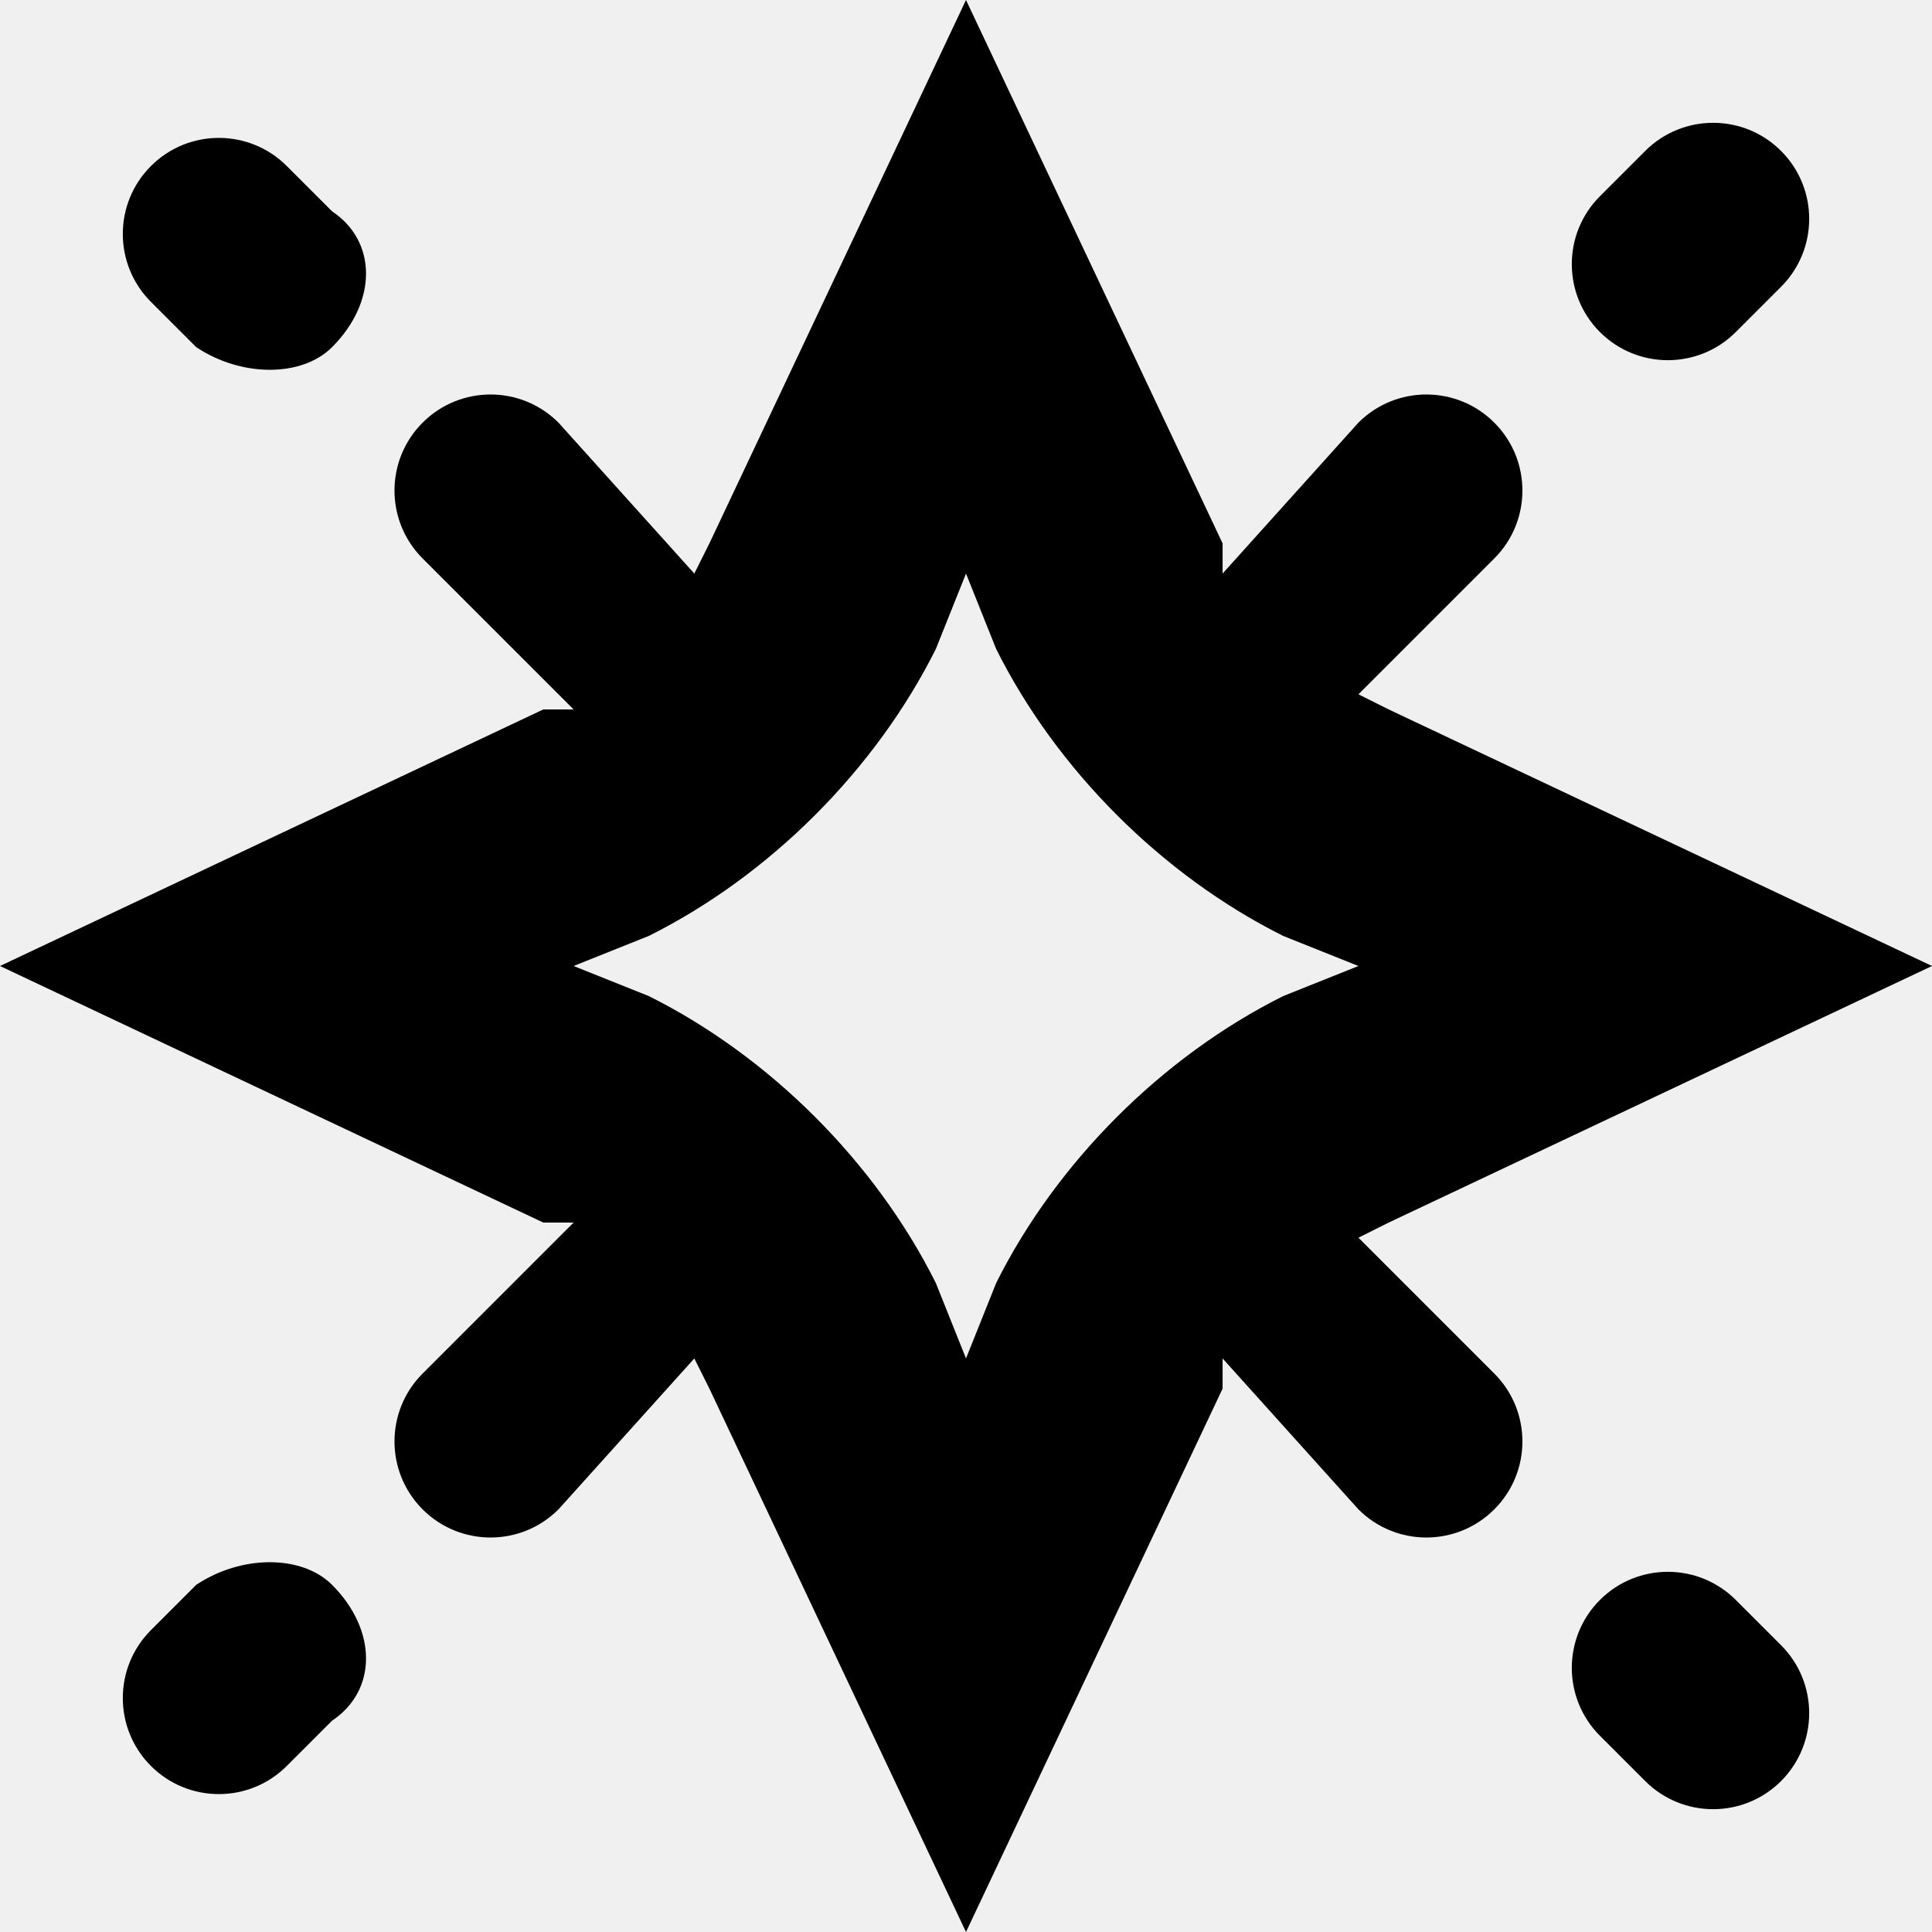
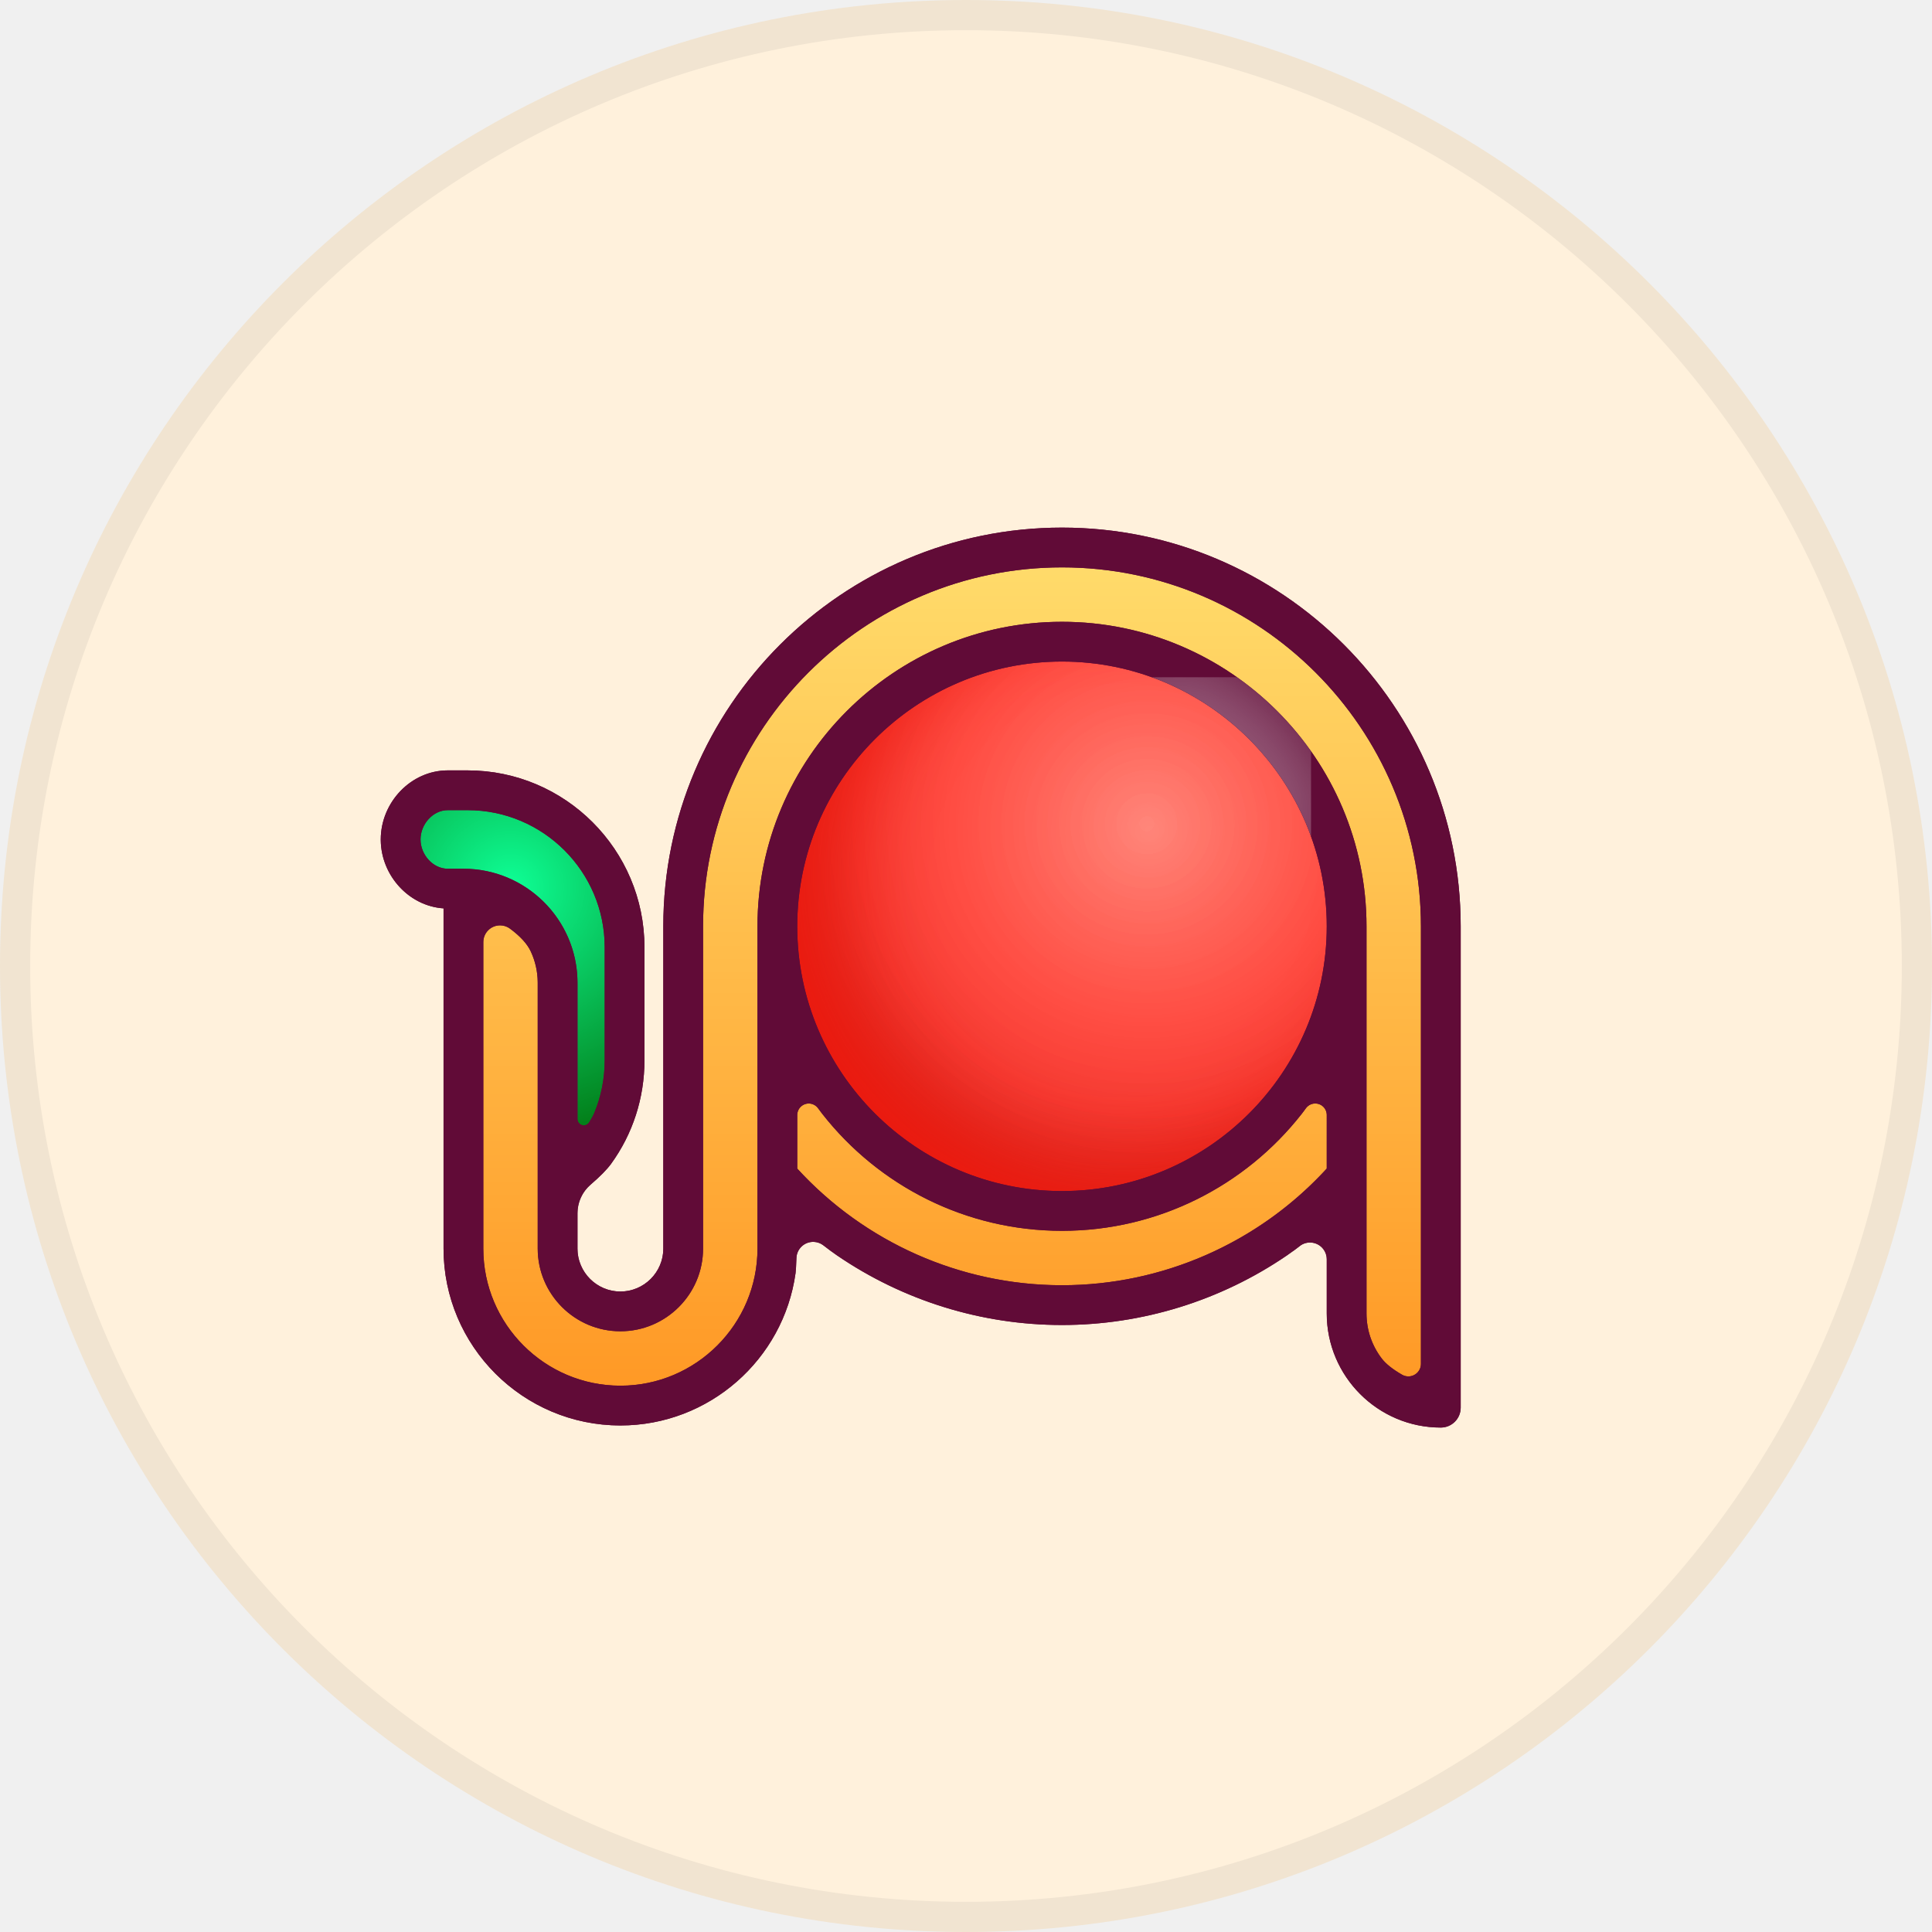
- <svg xmlns="http://www.w3.org/2000/svg" viewBox="0 0 128 128">
-   <path fill-rule="evenodd" d="M81 36 64 0 47 36l-1 2-9-10a6 6 0 0 0-9 9l10 10h-2L0 64l36 17h2L28 91a6 6 0 1 0 9 9l9-10 1 2 17 36 17-36v-2l9 10a6 6 0 1 0 9-9l-9-9 2-1 36-17-36-17-2-1 9-9a6 6 0 1 0-9-9l-9 10v-2Zm-17 2-2 5c-4 8-11 15-19 19l-5 2 5 2c8 4 15 11 19 19l2 5 2-5c4-8 11-15 19-19l5-2-5-2c-8-4-15-11-19-19l-2-5Z" clip-rule="evenodd" />
-   <path d="M118 19a6 6 0 0 0-9-9l-3 3a6 6 0 1 0 9 9l3-3Zm-96 4c-2 2-6 2-9 0l-3-3a6 6 0 1 1 9-9l3 3c3 2 3 6 0 9Zm0 82c-2-2-6-2-9 0l-3 3a6 6 0 1 0 9 9l3-3c3-2 3-6 0-9Zm96 4a6 6 0 0 1-9 9l-3-3a6 6 0 1 1 9-9l3 3Z" />
-   <style>path{fill:#000}@media (prefers-color-scheme:dark){path{fill:#fff}}</style>
+ <svg xmlns="http://www.w3.org/2000/svg" xmlns:xlink="http://www.w3.org/1999/xlink" width="192" height="192" viewBox="0 0 192 192">
+   <defs>
+     <path id="a" d="M67.701,1.976 C88.492,1.976 105.347,18.831 105.347,39.622 L105.347,87.46 C100.178,87.46 95.988,83.27 95.988,78.1 L95.987,63.634 L89.748,70.138 C83.698,74.516 76.297,77.141 68.288,77.264 L67.701,77.268 C56.429,77.268 46.313,72.314 39.414,64.464 L39.414,71.653 C39.414,80.268 32.43,87.252 23.815,87.252 C15.2,87.252 8.216,80.268 8.216,71.653 L8.216,33.798 L17.575,33.798 L17.575,71.653 C17.575,75.099 20.369,77.892 23.815,77.892 C27.261,77.892 30.055,75.099 30.055,71.653 L30.055,39.622 L30.06,39 C30.392,18.495 47.117,1.976 67.701,1.976 Z" />
+     <path id="c" d="M67.233,67.905 C51.826,67.655 39.414,55.088 39.414,39.622 C39.414,24 52.078,11.335 67.701,11.335 L68.169,11.339 C83.575,11.589 95.988,24.156 95.988,39.622 C95.988,55.245 83.323,67.909 67.701,67.909 Z" />
+     <path id="g" d="M17.575,45.238 L17.575,65.413 C21.364,62.567 23.815,58.037 23.815,52.934 L23.815,42.118 C23.815,33.503 16.831,26.519 8.216,26.519 L6.656,26.519 C4.071,26.519 1.976,28.614 1.976,31.199 C1.976,33.783 4.071,35.878 6.656,35.878 L8.216,35.878 C13.385,35.878 17.575,40.069 17.575,45.238 Z" />
+     <path id="i" d="M67.701,0 C89.549,0 107.323,17.774 107.323,39.622 L107.323,87.46 C107.323,88.551 106.439,89.436 105.347,89.436 C99.096,89.436 94.012,84.351 94.012,78.1 L94.012,72.71 C94.012,72.342 93.89,71.985 93.665,71.694 C93.104,70.966 92.059,70.832 91.331,71.393 L91.002,71.647 C90.677,71.889 90.38,72.104 90.11,72.291 L90.02,72.352 C83.453,76.831 75.679,79.244 67.701,79.244 C59.703,79.244 51.911,76.82 45.334,72.32 C44.942,72.052 44.495,71.723 43.991,71.333 C43.715,71.118 43.378,70.997 43.028,70.985 C42.109,70.954 41.34,71.674 41.309,72.592 C41.284,73.353 41.256,73.846 41.222,74.09 C40.02,82.713 32.598,89.228 23.815,89.228 C14.124,89.228 6.24,81.344 6.24,71.653 L6.24,37.84 L6.222,37.839 C2.818,37.603 0.058,34.611 0,31.102 L0,30.991 C0,27.285 3.019,24.127 6.656,24.127 L8.632,24.127 C18.323,24.127 26.207,32.011 26.207,41.702 L26.207,52.934 C26.207,56.678 25.05,60.249 22.892,63.223 C22.481,63.79 21.801,64.48 20.849,65.301 C20.025,66.013 19.551,67.047 19.551,68.136 L19.551,71.653 C19.551,74.003 21.464,75.916 23.815,75.916 C26.165,75.916 28.079,74.003 28.079,71.653 L28.079,39.622 C28.079,17.774 45.853,0 67.701,0 Z M67.701,3.952 C48.033,3.952 32.031,19.954 32.031,39.622 L32.031,71.653 C32.031,76.183 28.345,79.868 23.815,79.868 C19.284,79.868 15.599,76.183 15.599,71.653 L15.599,45.238 L15.598,45.106 C15.58,44.097 15.359,43.119 14.952,42.216 L14.898,42.099 C14.551,41.362 13.868,40.612 12.844,39.856 C12.558,39.644 12.211,39.53 11.856,39.53 C10.937,39.53 10.192,40.275 10.192,41.194 L10.192,71.653 C10.192,79.164 16.303,85.276 23.815,85.276 C31.327,85.276 37.438,79.164 37.438,71.653 L37.438,39.622 C37.438,22.935 51.014,9.36 67.701,9.36 C84.388,9.36 97.963,22.935 97.963,39.622 L97.963,78.1 C97.963,79.739 98.501,81.298 99.479,82.576 C99.881,83.103 100.555,83.642 101.501,84.187 C101.69,84.296 101.905,84.353 102.123,84.353 C102.812,84.353 103.371,83.794 103.371,83.105 L103.371,39.622 C103.371,19.954 87.369,3.952 67.701,3.952 Z M91.939,57.708 L91.696,58.045 L91.683,58.055 C91.656,58.091 91.628,58.127 91.601,58.163 L91.52,58.267 C85.812,65.544 77.105,69.885 67.701,69.885 C58.299,69.885 49.593,65.546 43.885,58.271 C43.751,58.1 43.61,57.912 43.463,57.708 C43.248,57.409 42.902,57.232 42.534,57.232 C41.902,57.232 41.39,57.744 41.39,58.376 L41.39,63.7 L41.486,63.804 C48.171,71.047 57.553,75.208 67.399,75.291 L67.701,75.292 C77.581,75.292 87.017,71.184 93.761,63.971 L94.011,63.698 L94.012,58.376 C94.012,58.008 93.834,57.662 93.536,57.447 C93.023,57.078 92.308,57.195 91.939,57.708 Z M67.701,13.311 C53.193,13.311 41.39,25.115 41.39,39.622 C41.39,54.13 53.193,65.933 67.701,65.933 C82.208,65.933 94.012,54.13 94.012,39.622 C94.012,25.115 82.208,13.311 67.701,13.311 Z M17.575,44.058 C16.943,44.058 16.431,44.57 16.431,45.202 L16.431,45.238 C16.431,45.87 16.943,46.382 17.575,46.382 C18.207,46.382 18.719,45.87 18.719,45.238 L18.719,45.181 L18.718,45.156 C18.695,44.561 18.217,44.083 17.621,44.059 L17.575,44.058 Z M19.551,58.779 C19.551,58.99 19.658,59.186 19.834,59.301 C20.123,59.489 20.51,59.408 20.698,59.119 L20.706,59.106 L20.756,59.029 C20.945,58.733 21.091,58.467 21.193,58.233 L21.223,58.164 C21.904,56.522 22.255,54.752 22.255,52.934 L22.255,41.702 C22.255,34.19 16.143,28.079 8.632,28.079 L6.656,28.079 C5.21,28.079 3.952,29.453 3.952,30.991 C3.952,32.528 5.21,33.902 6.656,33.902 L8.216,33.902 C14.369,33.902 19.392,38.83 19.547,44.946 L19.55,45.156 L19.551,45.181 L19.551,58.779 Z" />
+     <radialGradient id="d" cx="64.899%" cy="31.979%" r="66.883%" fx="64.899%" fy="31.979%">
+       <stop offset="0%" stop-color="#FFF" />
+       <stop offset="100%" />
+     </radialGradient>
+     <radialGradient id="e" cx="65.397%" cy="33.231%" r="66.883%" fx="65.397%" fy="33.231%">
+       <stop offset="0%" stop-color="#FFF" />
+       <stop offset="100%" />
+     </radialGradient>
+     <radialGradient id="h" cx="50%" cy="23.79%" r="135.727%" fx="50%" fy="23.79%" gradientTransform="matrix(0 .5615 -1 0 .738 -.043)">
+       <stop offset="0%" stop-color="#FFF" />
+       <stop offset="100%" />
+     </radialGradient>
+     <filter id="f" width="124.7%" height="124.7%" x="-12.4%" y="-12.4%" filterUnits="objectBoundingBox">
+       <feGaussianBlur in="SourceAlpha" result="shadowBlurInner1" stdDeviation="4" />
+       <feOffset dx="6" dy="-5" in="shadowBlurInner1" result="shadowOffsetInner1" />
+       <feComposite in="shadowOffsetInner1" in2="SourceAlpha" k2="-1" k3="1" operator="arithmetic" result="shadowInnerInner1" />
+       <feColorMatrix in="shadowInnerInner1" values="0 0 0 0 0.925 0 0 0 0 0.098 0 0 0 0 0.054 0 0 0 1 0" />
+     </filter>
+     <filter id="j" width="271.4%" height="271.2%" x="-70.8%" y="-100.6%" filterUnits="objectBoundingBox">
+       <feGaussianBlur in="SourceGraphic" stdDeviation="4.16" />
+     </filter>
+     <linearGradient id="b" x1="50%" x2="50%" y1="0%" y2="100%">
+       <stop offset="0%" stop-color="#FFF" stop-opacity=".5" />
+       <stop offset="100%" stop-opacity=".5" />
+     </linearGradient>
+   </defs>
+   <g fill="none" fill-rule="evenodd">
+     <circle cx="96" cy="96" r="94.5" fill="#FFF1DC" stroke="#F1E4D1" stroke-width="3" />
+     <g transform="translate(37.839 52.433)">
+       <g fill-rule="nonzero">
+         <use xlink:href="#a" fill="#FFBA48" />
+         <use xlink:href="#a" fill="url(#b)" style="mix-blend-mode:overlay" />
+       </g>
+       <g fill-rule="nonzero">
+         <use xlink:href="#c" fill="#FF4F45" />
+         <use xlink:href="#c" fill="url(#d)" fill-opacity=".13" style="mix-blend-mode:luminosity" />
+         <use xlink:href="#c" fill="url(#e)" fill-opacity=".32" style="mix-blend-mode:overlay" />
+         <use xlink:href="#c" fill="#000" filter="url(#f)" />
+       </g>
+       <g fill-rule="nonzero">
+         <use xlink:href="#g" fill="#07B24B" />
+         <use xlink:href="#g" fill="url(#h)" style="mix-blend-mode:overlay" />
+       </g>
+       <path fill="#610B37" fill-rule="nonzero" stroke="#610B37" stroke-width=".832" d="M67.701,0.416 C46.083,0.416 28.495,18.004 28.495,39.622 L28.495,71.653 C28.495,74.233 26.395,76.332 23.815,76.332 C21.235,76.332 19.135,74.233 19.135,71.653 L19.135,68.131 C19.136,66.922 19.662,65.774 20.576,64.984 C21.507,64.184 22.167,63.515 22.556,62.979 C24.646,60.098 25.791,56.618 25.791,52.934 C25.791,52.132 25.791,51.6 25.791,51.337 C25.791,49.196 25.791,45.984 25.791,41.702 C25.791,32.241 18.093,24.543 8.632,24.543 L6.656,24.543 C3.215,24.543 0.416,27.55 0.416,30.991 C0.416,34.431 3.215,37.438 6.656,37.438 L6.656,71.653 C6.656,81.114 14.353,88.812 23.815,88.812 C32.469,88.812 39.647,82.372 40.81,74.033 C40.841,73.808 40.869,73.322 40.894,72.575 L40.894,72.575 C40.932,71.427 41.894,70.528 43.042,70.567 C43.479,70.581 43.9,70.733 44.246,71.001 C44.744,71.39 45.185,71.714 45.569,71.977 C52.03,76.397 59.731,78.828 67.701,78.828 C75.651,78.828 83.334,76.409 89.786,72.009 C90.161,71.753 90.59,71.439 91.075,71.065 L91.075,71.066 C91.984,70.363 93.29,70.53 93.993,71.439 C94.275,71.803 94.427,72.25 94.428,72.711 C94.428,73.167 94.428,73.623 94.428,74.079 C94.428,74.973 94.428,76.313 94.428,78.1 C94.428,84.121 99.326,89.02 105.347,89.02 C106.209,89.02 106.907,88.322 106.907,87.46 L106.907,39.622 C106.907,18.004 89.319,0.416 67.701,0.416 Z M40.974,63.861 C40.974,61.548 40.974,59.813 40.974,58.656 C40.974,58.563 40.974,58.471 40.974,58.378 C40.974,57.516 41.673,56.818 42.534,56.818 C43.037,56.818 43.508,57.06 43.801,57.468 C43.945,57.666 44.082,57.848 44.212,58.014 C49.68,64.983 58.176,69.469 67.701,69.469 C77.228,69.469 85.725,64.982 91.193,58.01 C91.323,57.844 91.459,57.662 91.602,57.464 L91.601,57.463 C92.103,56.763 93.078,56.604 93.778,57.106 C94.185,57.399 94.427,57.87 94.428,58.372 C94.428,58.469 94.428,58.566 94.428,58.662 C94.428,59.818 94.428,61.55 94.428,63.861 C87.589,71.396 77.883,75.708 67.701,75.708 C57.519,75.708 47.813,71.396 40.974,63.861 Z M40.974,39.622 C40.974,24.885 52.964,12.895 67.701,12.895 C82.438,12.895 94.428,24.885 94.428,39.622 C94.428,54.359 82.438,66.349 67.701,66.349 C52.964,66.349 40.974,54.359 40.974,39.622 Z M101.292,84.546 C100.303,83.977 99.588,83.405 99.148,82.829 C98.144,81.516 97.547,79.877 97.547,78.1 L97.547,39.622 C97.547,23.165 84.158,9.776 67.701,9.776 C51.243,9.776 37.854,23.165 37.854,39.622 L37.854,71.653 C37.854,79.394 31.556,85.692 23.815,85.692 C16.073,85.692 9.776,79.394 9.776,71.653 C9.776,58.988 9.776,49.489 9.776,43.157 C9.776,42.5 9.776,41.844 9.776,41.188 L9.776,41.188 C9.777,40.039 10.709,39.109 11.858,39.11 C12.301,39.111 12.734,39.253 13.091,39.517 C14.165,40.314 14.894,41.115 15.274,41.921 C15.749,42.928 16.015,44.053 16.015,45.238 C16.015,46.1 16.713,46.798 17.575,46.798 C18.437,46.798 19.135,46.1 19.135,45.238 C19.135,39.217 14.237,34.318 8.216,34.318 L6.656,34.318 C4.935,34.318 3.536,32.711 3.536,30.991 C3.536,29.27 4.935,27.663 6.656,27.663 L8.632,27.663 C16.373,27.663 22.671,33.961 22.671,41.702 C22.671,45.995 22.671,49.215 22.671,51.361 C22.671,51.618 22.671,52.142 22.671,52.934 C22.671,54.822 22.303,56.645 21.607,58.324 C21.483,58.622 21.296,58.964 21.046,59.347 L21.046,59.347 C20.732,59.828 20.087,59.963 19.607,59.649 C19.312,59.457 19.135,59.13 19.135,58.778 C19.135,58.402 19.135,58.025 19.135,57.648 C19.135,54.883 19.135,50.734 19.135,45.202 C19.135,44.341 18.437,43.642 17.575,43.642 C16.713,43.642 16.015,44.341 16.015,45.202 L16.015,71.653 C16.015,75.953 19.514,79.452 23.815,79.452 C28.116,79.452 31.615,75.953 31.615,71.653 L31.615,39.622 C31.615,19.724 47.803,3.536 67.701,3.536 C87.599,3.536 103.787,19.724 103.787,39.622 C103.787,58.223 103.787,72.174 103.787,81.475 C103.787,82.018 103.787,82.561 103.787,83.105 C103.787,84.024 103.042,84.768 102.123,84.768 C101.831,84.768 101.545,84.691 101.292,84.546 Z" />
+       <mask id="k" fill="#fff">
+         <use xlink:href="#i" />
+       </mask>
+       <use xlink:href="#i" fill="#610B37" fill-rule="nonzero" />
+       <path stroke="#FFF" stroke-width="10.608" d="M73.005,16.639 L73.297,16.642 C82.926,16.798 90.684,24.652 90.684,34.318" filter="url(#j)" mask="url(#k)" opacity=".352" />
+     </g>
+   </g>
</svg>
